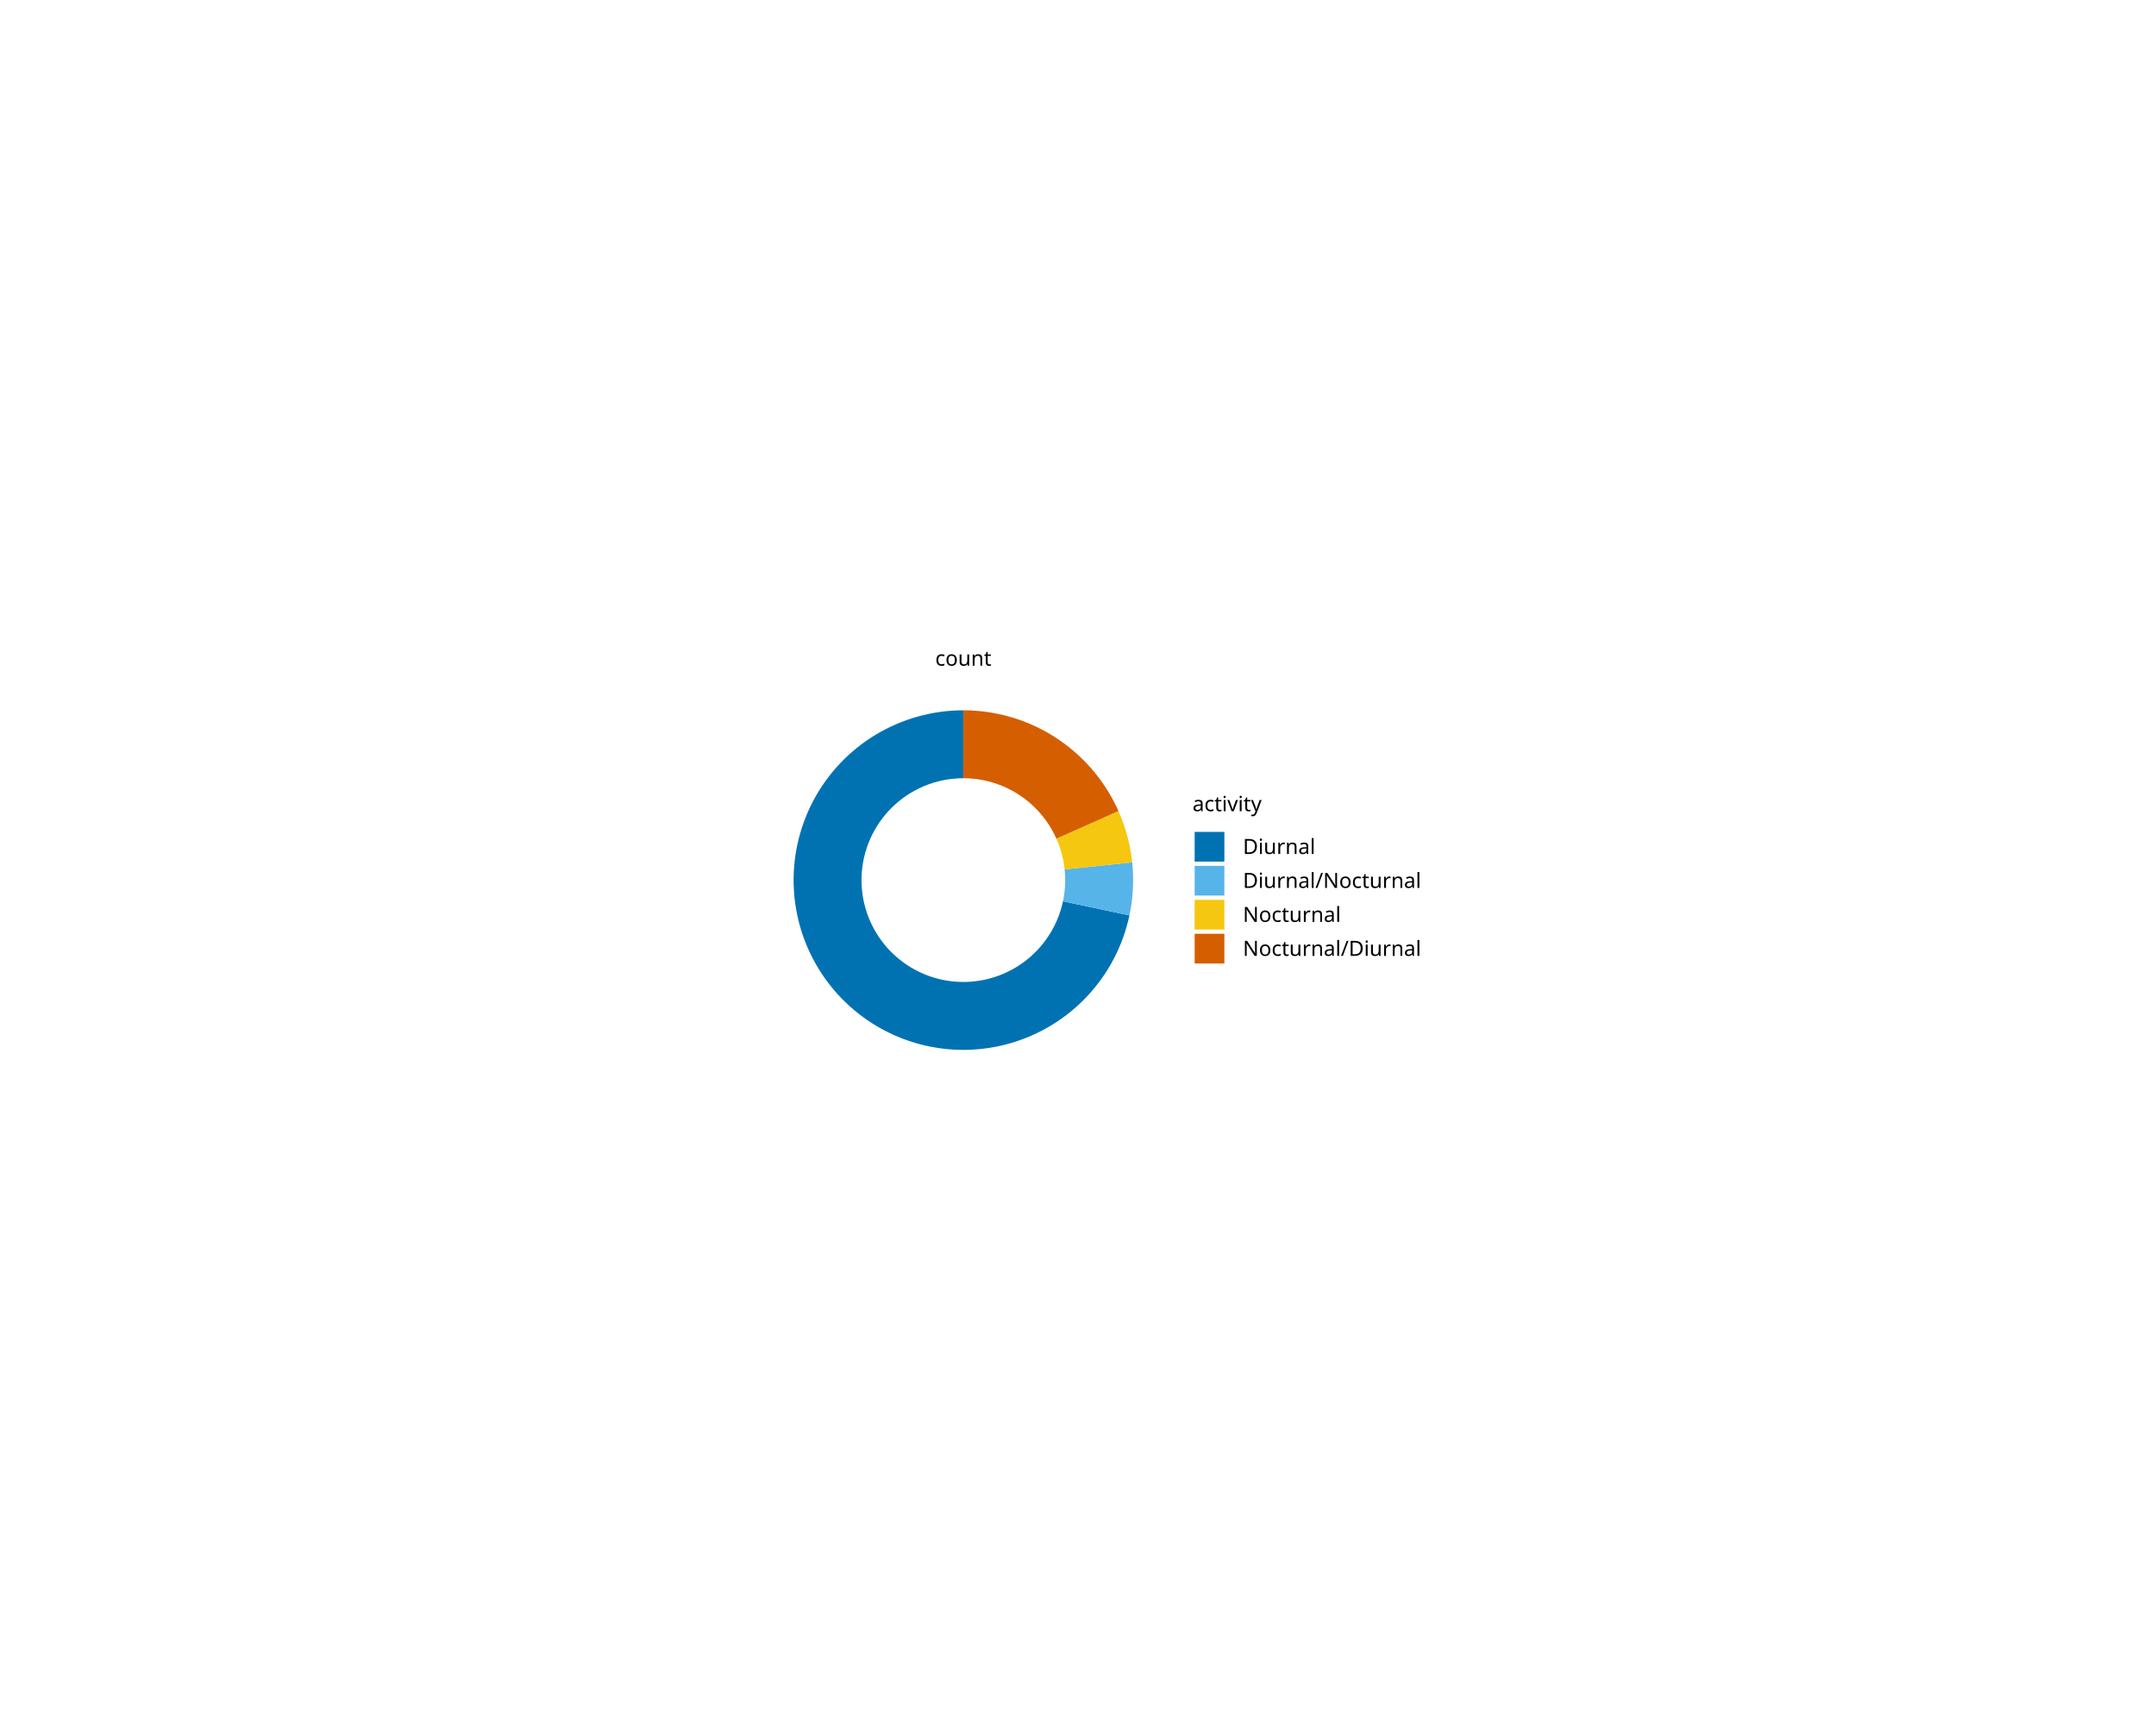
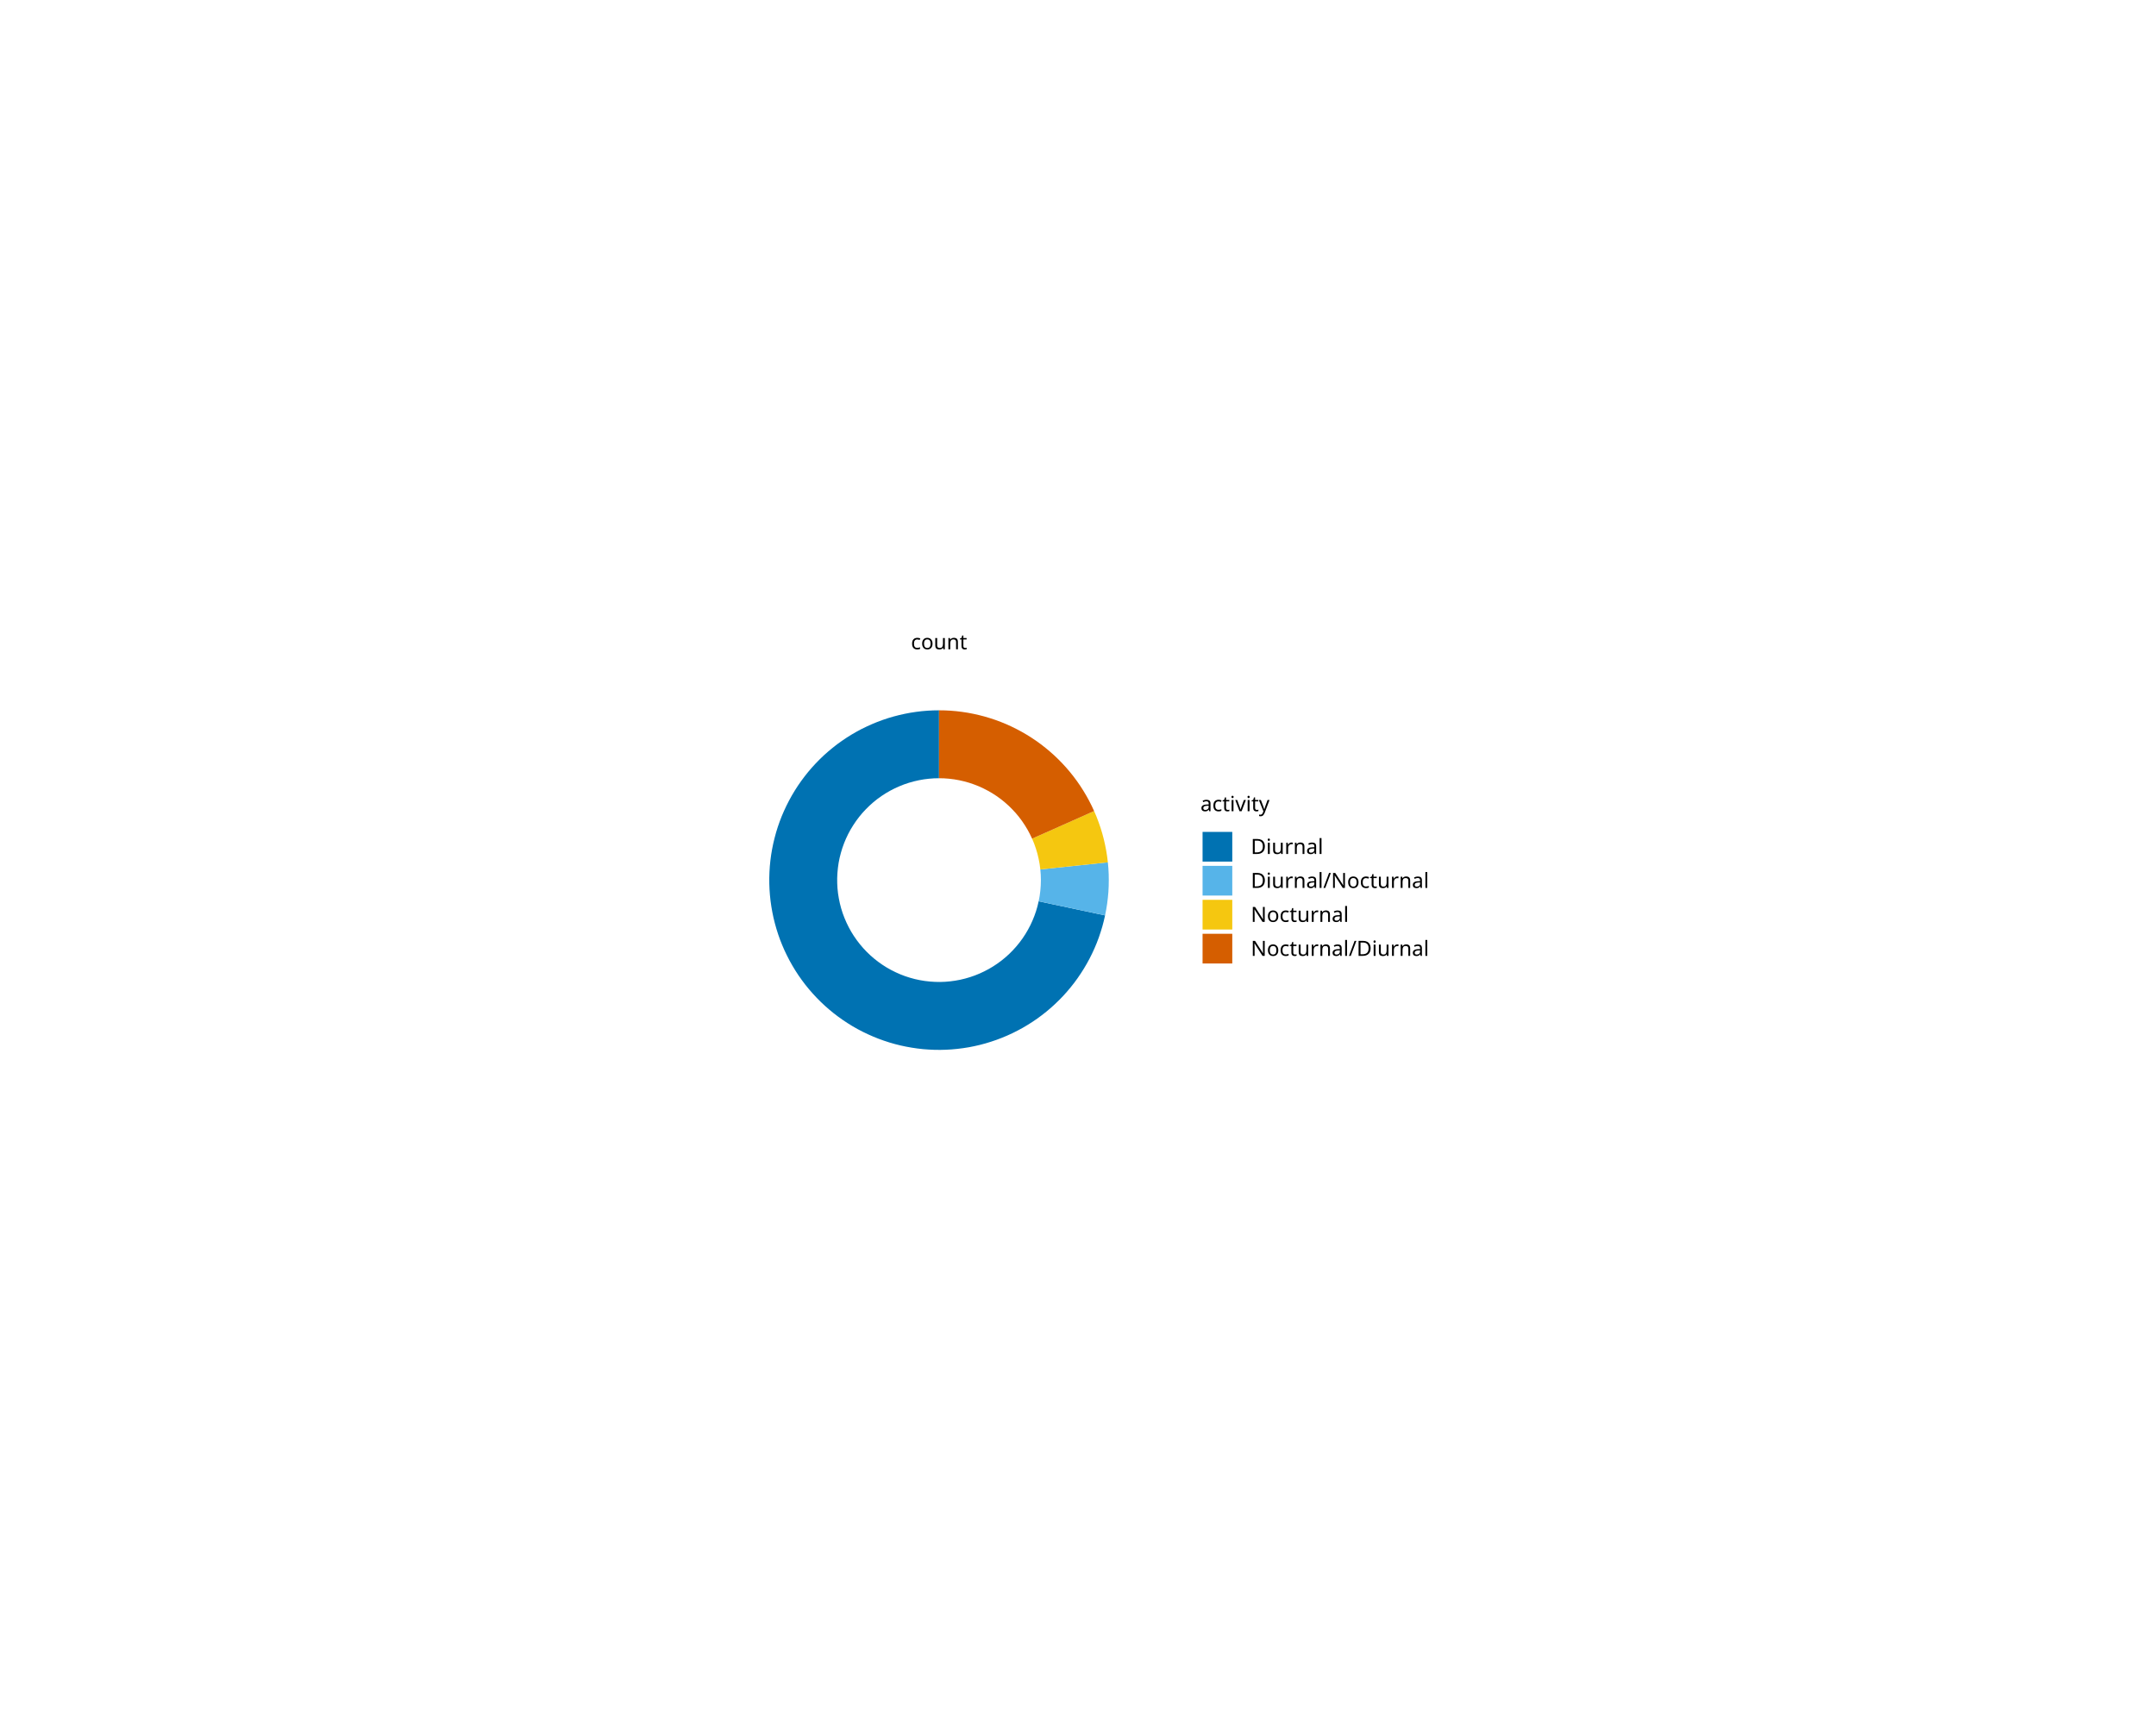
<svg xmlns="http://www.w3.org/2000/svg" class="svglite" data-engine-version="2.0" width="720.00pt" height="576.00pt" viewBox="0 0 720.00 576.00">
  <defs>
    <style type="text/css">
    .svglite line, .svglite polyline, .svglite polygon, .svglite path, .svglite rect, .svglite circle {
      fill: none;
      stroke: #000000;
      stroke-linecap: round;
      stroke-linejoin: round;
      stroke-miterlimit: 10.00;
    }
  </style>
  </defs>
  <rect width="100%" height="100%" style="stroke: none; fill: #FFFFFF;" />
  <defs>
    <clipPath id="cpMC4wMHw3MjAuMDB8MC4wMHw1NzYuMDA=">
      <rect x="0.00" y="0.00" width="720.00" height="576.00" />
    </clipPath>
  </defs>
  <g clip-path="url(#cpMC4wMHw3MjAuMDB8MC4wMHw1NzYuMDA=)">
</g>
  <defs>
-     <clipPath id="cpMjUwLjg1fDQ2OS4xNXwyMTEuMjZ8MzY0Ljc0">
-       <rect x="250.85" y="211.26" width="218.30" height="153.48" />
+     <clipPath id="cpMjQxLjMxfDQ3OC42OXwyMDkuODR8MzY2LjE2">
+       <rect x="241.31" y="209.84" width="237.39" height="156.32" />
    </clipPath>
  </defs>
-   <g clip-path="url(#cpMjUwLjg1fDQ2OS4xNXwyMTEuMjZ8MzY0Ljc0)">
-     <rect x="250.85" y="211.26" width="218.30" height="153.48" style="stroke-width: 0.00; stroke: none;" />
+   <g clip-path="url(#cpMjQxLjMxfDQ3OC42OXwyMDkuODR8MzY2LjE2)">
+     <rect x="241.31" y="209.84" width="237.39" height="156.32" style="stroke-width: 1.07; stroke: none;" />
  </g>
  <g clip-path="url(#cpMC4wMHw3MjAuMDB8MC4wMHw1NzYuMDA=)">
-     <polygon points="321.71,259.86 321.71,257.34 321.71,254.82 321.71,252.30 321.71,249.78 321.71,247.26 321.71,244.74 321.71,242.22 321.71,239.70 321.71,237.18 319.80,237.21 317.88,237.31 315.97,237.47 314.06,237.70 312.16,237.99 310.28,238.35 308.40,238.77 306.55,239.25 304.71,239.79 302.88,240.40 301.09,241.07 299.31,241.80 297.56,242.59 295.84,243.43 294.14,244.34 292.48,245.30 290.86,246.32 289.26,247.39 287.71,248.51 286.19,249.69 284.72,250.92 283.28,252.19 281.90,253.52 280.55,254.89 279.26,256.31 278.01,257.77 276.81,259.27 275.67,260.81 274.57,262.38 273.53,264.00 272.55,265.64 271.62,267.33 270.75,269.04 269.94,270.78 269.19,272.54 268.50,274.33 267.87,276.14 267.30,277.98 266.79,279.83 266.35,281.70 265.96,283.58 265.65,285.47 265.40,287.37 265.21,289.28 265.08,291.20 265.03,293.12 265.03,295.04 265.11,296.95 265.24,298.87 265.44,300.78 265.71,302.68 266.04,304.57 266.43,306.45 266.89,308.31 267.41,310.16 267.99,311.99 268.64,313.80 269.34,315.58 270.11,317.34 270.93,319.07 271.81,320.78 272.75,322.45 273.75,324.09 274.80,325.70 275.90,327.27 277.06,328.80 278.27,330.29 279.52,331.74 280.83,333.15 282.18,334.51 283.58,335.83 285.02,337.09 286.51,338.31 288.03,339.48 289.59,340.59 291.19,341.65 292.83,342.66 294.50,343.61 296.20,344.50 297.92,345.33 299.68,346.11 301.46,346.83 303.26,347.48 305.09,348.08 306.93,348.61 308.79,349.08 310.67,349.48 312.56,349.82 314.46,350.10 316.37,350.32 318.28,350.46 320.20,350.55 322.12,350.57 324.04,350.52 325.95,350.41 327.86,350.23 329.77,349.99 331.66,349.69 333.55,349.32 335.42,348.89 337.27,348.39 339.11,347.83 340.92,347.21 342.72,346.53 344.49,345.79 346.23,344.99 347.95,344.13 349.63,343.22 351.29,342.24 352.91,341.21 354.49,340.13 356.04,338.99 357.55,337.81 359.02,336.57 360.44,335.28 361.82,333.95 363.15,332.57 364.44,331.14 365.67,329.67 366.86,328.17 368.00,326.62 369.08,325.03 370.11,323.41 371.08,321.76 371.99,320.07 372.85,318.35 373.65,316.61 374.39,314.84 375.07,313.04 375.69,311.22 376.24,309.39 376.74,307.53 377.17,305.66 374.70,305.14 372.24,304.61 369.77,304.09 367.31,303.57 364.85,303.04 362.38,302.52 359.92,302.00 357.45,301.47 354.99,300.95 354.59,302.60 354.11,304.24 353.56,305.84 352.92,307.42 352.20,308.96 351.41,310.47 350.54,311.93 349.60,313.35 348.59,314.72 347.52,316.04 346.38,317.30 345.17,318.51 343.91,319.65 342.59,320.73 341.23,321.74 339.81,322.68 338.34,323.55 336.84,324.34 335.30,325.06 333.72,325.70 332.11,326.26 330.48,326.74 328.83,327.14 327.15,327.45 325.47,327.68 323.77,327.83 322.07,327.89 320.37,327.86 318.67,327.75 316.98,327.56 315.30,327.28 313.64,326.92 312.00,326.47 310.38,325.95 308.79,325.34 307.23,324.65 305.71,323.89 304.23,323.05 302.79,322.14 301.40,321.16 300.06,320.11 298.78,318.99 297.55,317.82 296.38,316.58 295.28,315.28 294.24,313.93 293.27,312.53 292.38,311.09 291.55,309.60 290.80,308.07 290.13,306.51 289.54,304.91 289.03,303.29 288.60,301.64 288.25,299.98 287.99,298.30 287.81,296.60 287.71,294.90 287.71,293.20 287.78,291.50 287.94,289.81 288.19,288.12 288.52,286.45 288.93,284.80 289.43,283.18 290.00,281.57 290.66,280.00 291.39,278.47 292.20,276.97 293.08,275.52 294.03,274.11 295.06,272.75 296.15,271.44 297.30,270.19 298.52,269.00 299.79,267.87 301.12,266.80 302.50,265.81 303.92,264.88 305.40,264.03 306.91,263.25 308.46,262.55 310.04,261.92 311.66,261.38 313.29,260.92 314.95,260.54 316.63,260.24 318.32,260.03 320.01,259.90 " style="stroke-width: 1.07; stroke: none; stroke-linecap: butt; stroke-linejoin: miter; fill: #0072B2;" />
-     <polygon points="354.99,300.95 357.45,301.47 359.92,302.00 362.38,302.52 364.85,303.04 367.31,303.57 369.77,304.09 372.24,304.61 374.70,305.14 377.17,305.66 377.55,303.72 377.86,301.77 378.10,299.80 378.27,297.83 378.37,295.85 378.41,293.88 378.37,291.90 378.27,289.92 378.10,287.95 375.59,288.21 373.09,288.48 370.58,288.74 368.07,289.00 365.57,289.27 363.06,289.53 360.56,289.79 358.05,290.06 355.54,290.32 355.68,292.09 355.73,293.88 355.68,295.66 355.54,297.43 355.31,299.20 " style="stroke-width: 1.07; stroke: none; stroke-linecap: butt; stroke-linejoin: miter; fill: #56B4E9;" />
-     <polygon points="355.54,290.32 358.05,290.06 360.56,289.79 363.06,289.53 365.57,289.27 368.07,289.00 370.58,288.74 373.09,288.48 375.59,288.21 378.10,287.95 377.86,285.98 377.55,284.03 377.17,282.09 376.72,280.16 376.21,278.25 375.63,276.36 374.99,274.48 374.28,272.64 373.51,270.82 371.20,271.84 368.90,272.87 366.60,273.89 364.30,274.92 362.00,275.94 359.70,276.97 357.39,277.99 355.09,279.01 352.79,280.04 353.47,281.68 354.07,283.36 354.57,285.07 354.99,286.80 355.31,288.55 " style="stroke-width: 1.07; stroke: none; stroke-linecap: butt; stroke-linejoin: miter; fill: #F5C710;" />
-     <polygon points="352.79,280.04 355.09,279.01 357.39,277.99 359.70,276.97 362.00,275.94 364.30,274.92 366.60,273.89 368.90,272.87 371.20,271.84 373.51,270.82 372.70,269.07 371.83,267.36 370.90,265.68 369.92,264.03 368.88,262.41 367.78,260.83 366.64,259.29 365.44,257.79 364.19,256.33 362.90,254.91 361.55,253.54 360.17,252.21 358.73,250.94 357.26,249.71 355.74,248.53 354.18,247.40 352.59,246.33 350.96,245.31 349.30,244.35 347.61,243.44 345.88,242.59 344.13,241.80 342.36,241.07 340.56,240.40 338.73,239.80 336.89,239.25 335.03,238.77 333.16,238.35 331.27,237.99 329.37,237.70 327.47,237.47 325.55,237.31 323.64,237.21 321.71,237.18 321.71,239.70 321.71,242.22 321.71,244.74 321.71,247.26 321.71,249.78 321.71,252.30 321.71,254.82 321.71,257.34 321.71,259.86 323.42,259.90 325.12,260.03 326.81,260.24 328.48,260.54 330.14,260.92 331.78,261.38 333.40,261.93 334.98,262.55 336.53,263.26 338.05,264.04 339.52,264.89 340.95,265.82 342.33,266.82 343.66,267.88 344.93,269.02 346.15,270.21 347.30,271.46 348.39,272.77 349.41,274.13 350.37,275.54 351.25,277.00 352.06,278.50 " style="stroke-width: 1.07; stroke: none; stroke-linecap: butt; stroke-linejoin: miter; fill: #D55E00;" />
-     <text x="398.25" y="270.87" style="font-size: 7.00px; font-family: sans;" textLength="21.40px" lengthAdjust="spacingAndGlyphs">activity</text>
-     <rect x="398.96" y="277.78" width="9.92" height="9.92" style="stroke-width: 1.07; stroke: none; stroke-linecap: butt; stroke-linejoin: miter; fill: #0072B2;" />
-     <rect x="398.96" y="289.12" width="9.92" height="9.92" style="stroke-width: 1.07; stroke: none; stroke-linecap: butt; stroke-linejoin: miter; fill: #56B4E9;" />
-     <rect x="398.96" y="300.46" width="9.92" height="9.92" style="stroke-width: 1.07; stroke: none; stroke-linecap: butt; stroke-linejoin: miter; fill: #F5C710;" />
-     <rect x="398.96" y="311.80" width="9.92" height="9.92" style="stroke-width: 1.07; stroke: none; stroke-linecap: butt; stroke-linejoin: miter; fill: #D55E00;" />
-     <text x="415.07" y="285.15" style="font-size: 7.00px; font-family: sans;" textLength="22.18px" lengthAdjust="spacingAndGlyphs">Diurnal</text>
-     <text x="415.07" y="296.49" style="font-size: 7.00px; font-family: sans;" textLength="54.08px" lengthAdjust="spacingAndGlyphs">Diurnal/Nocturnal</text>
-     <text x="415.07" y="307.83" style="font-size: 7.00px; font-family: sans;" textLength="29.96px" lengthAdjust="spacingAndGlyphs">Nocturnal</text>
-     <text x="415.07" y="319.17" style="font-size: 7.00px; font-family: sans;" textLength="54.08px" lengthAdjust="spacingAndGlyphs">Nocturnal/Diurnal</text>
-     <text x="321.71" y="222.28" text-anchor="middle" style="font-size: 7.00px; font-family: sans;" textLength="17.13px" lengthAdjust="spacingAndGlyphs">count</text>
+     <polygon points="313.59,237.18 311.67,237.21 309.74,237.31 307.82,237.48 305.91,237.70 304.01,238.00 302.12,238.36 300.24,238.78 298.38,239.26 296.53,239.81 294.70,240.42 292.90,241.09 291.12,241.83 289.36,242.62 287.64,243.47 285.94,244.38 284.28,245.35 282.65,246.37 281.05,247.45 279.49,248.58 277.97,249.77 276.50,251.00 275.06,252.29 273.67,253.62 272.33,255.00 271.03,256.42 269.79,257.89 268.59,259.39 267.44,260.94 266.35,262.53 265.31,264.15 264.33,265.81 263.41,267.50 262.54,269.21 261.73,270.96 260.99,272.74 260.30,274.54 259.67,276.36 259.11,278.20 258.61,280.06 258.17,281.93 257.80,283.82 257.49,285.72 257.24,287.63 257.06,289.55 256.95,291.47 256.90,293.39 256.92,295.32 257.00,297.24 257.14,299.16 257.36,301.08 257.63,302.98 257.98,304.88 258.38,306.76 258.85,308.63 259.38,310.48 259.98,312.31 260.63,314.12 261.35,315.90 262.13,317.66 262.97,319.40 263.86,321.10 264.82,322.78 265.83,324.42 266.89,326.02 268.01,327.59 269.18,329.11 270.40,330.60 271.67,332.05 273.00,333.45 274.36,334.80 275.77,336.11 277.23,337.37 278.73,338.58 280.27,339.74 281.84,340.85 283.46,341.90 285.11,342.89 286.79,343.83 288.50,344.71 290.24,345.54 292.01,346.30 293.80,347.00 295.61,347.64 297.45,348.22 299.31,348.74 301.18,349.19 303.06,349.58 304.96,349.91 306.87,350.17 308.78,350.36 310.70,350.49 312.63,350.56 314.55,350.56 316.48,350.49 318.40,350.36 320.31,350.17 322.22,349.91 324.12,349.58 326.00,349.19 327.88,348.74 329.73,348.22 331.57,347.64 333.38,347.00 335.17,346.30 336.94,345.54 338.68,344.71 340.39,343.83 342.08,342.89 343.72,341.90 345.34,340.85 346.91,339.74 348.45,338.58 349.95,337.37 351.41,336.11 352.82,334.80 354.19,333.45 355.51,332.05 356.78,330.60 358.00,329.11 359.17,327.59 360.29,326.02 361.35,324.42 362.36,322.78 363.32,321.10 364.21,319.40 365.05,317.66 365.83,315.90 366.55,314.12 367.20,312.31 367.80,310.48 368.33,308.63 368.80,306.76 369.21,304.88 369.55,302.98 369.82,301.08 370.04,299.16 370.18,297.24 370.26,295.32 370.28,293.39 370.23,291.47 370.12,289.55 369.94,287.63 369.69,285.72 369.38,283.82 369.01,281.93 368.57,280.06 368.07,278.20 367.51,276.36 366.88,274.54 366.20,272.74 365.45,270.96 364.64,269.21 363.77,267.50 362.85,265.81 361.87,264.15 360.83,262.53 359.74,260.94 358.59,259.39 357.40,257.89 356.15,256.42 354.85,255.00 353.51,253.62 352.12,252.29 350.68,251.00 349.21,249.77 347.69,248.58 346.13,247.45 344.53,246.37 342.90,245.35 341.24,244.38 339.54,243.47 337.82,242.62 336.06,241.83 334.28,241.09 332.48,240.42 330.65,239.81 328.81,239.26 326.94,238.78 325.06,238.36 323.17,238.00 321.27,237.70 319.36,237.48 317.44,237.31 315.52,237.21 313.59,237.18 313.59,239.14 313.59,241.09 313.59,243.05 313.59,245.00 313.59,246.96 313.59,248.91 313.59,250.87 313.59,252.82 313.59,254.78 313.59,256.73 313.59,258.69 313.59,260.64 313.59,262.60 313.59,264.55 313.59,266.51 313.59,268.46 313.59,270.42 313.59,272.37 313.59,274.33 313.59,276.28 313.59,278.24 313.59,280.19 313.59,282.15 313.59,284.10 313.59,286.06 313.59,288.01 313.59,289.97 313.59,291.92 313.59,293.88 313.59,293.88 313.59,291.92 313.59,289.97 313.59,288.01 313.59,286.06 313.59,284.10 313.59,282.15 313.59,280.19 313.59,278.24 313.59,276.28 313.59,274.33 313.59,272.37 313.59,270.42 313.59,268.46 313.59,266.51 313.59,264.55 313.59,262.60 313.59,260.64 313.59,258.69 313.59,256.73 313.59,254.78 313.59,252.82 313.59,250.87 313.59,248.91 313.59,246.96 313.59,245.00 313.59,243.05 313.59,241.09 313.59,239.14 " style="stroke-width: 1.07; stroke: none; fill: none;" />
+     <polygon points="313.59,259.86 313.59,257.34 313.59,254.82 313.59,252.30 313.59,249.78 313.59,247.26 313.59,244.74 313.59,242.22 313.59,239.70 313.59,237.18 311.67,237.21 309.75,237.31 307.84,237.47 305.94,237.70 304.04,237.99 302.15,238.35 300.28,238.77 298.42,239.25 296.58,239.79 294.76,240.40 292.96,241.07 291.19,241.80 289.44,242.59 287.71,243.43 286.02,244.34 284.36,245.30 282.73,246.32 281.14,247.39 279.58,248.51 278.07,249.69 276.59,250.92 275.16,252.19 273.77,253.52 272.43,254.89 271.13,256.31 269.88,257.77 268.69,259.27 267.54,260.81 266.45,262.38 265.41,264.00 264.43,265.64 263.50,267.33 262.63,269.04 261.82,270.78 261.06,272.54 260.37,274.33 259.74,276.14 259.17,277.98 258.67,279.83 258.22,281.70 257.84,283.58 257.52,285.47 257.27,287.37 257.08,289.28 256.96,291.20 256.90,293.12 256.91,295.04 256.98,296.95 257.12,298.87 257.32,300.78 257.59,302.68 257.92,304.57 258.31,306.45 258.77,308.31 259.29,310.16 259.87,311.99 260.51,313.80 261.22,315.58 261.98,317.34 262.81,319.07 263.69,320.78 264.63,322.45 265.62,324.09 266.67,325.70 267.78,327.27 268.93,328.80 270.14,330.29 271.40,331.74 272.71,333.15 274.06,334.51 275.46,335.83 276.90,337.09 278.38,338.31 279.91,339.48 281.47,340.59 283.07,341.65 284.70,342.66 286.37,343.61 288.07,344.50 289.80,345.33 291.56,346.11 293.34,346.83 295.14,347.48 296.97,348.08 298.81,348.61 300.67,349.08 302.55,349.48 304.44,349.82 306.33,350.10 308.24,350.32 310.16,350.46 312.07,350.55 313.99,350.57 315.91,350.52 317.83,350.41 319.74,350.23 321.64,349.99 323.54,349.69 325.42,349.32 327.29,348.89 329.15,348.39 330.98,347.83 332.80,347.21 334.59,346.53 336.36,345.79 338.11,344.99 339.82,344.13 341.51,343.22 343.16,342.24 344.79,341.21 346.37,340.13 347.92,338.99 349.42,337.81 350.89,336.57 352.31,335.28 353.69,333.95 355.03,332.57 356.31,331.14 357.55,329.67 358.74,328.17 359.87,326.62 360.95,325.03 361.98,323.41 362.95,321.76 363.87,320.07 364.73,318.35 365.53,316.61 366.27,314.84 366.95,313.04 367.56,311.22 368.12,309.39 368.61,307.53 369.04,305.66 366.58,305.14 364.12,304.61 361.65,304.09 359.19,303.57 356.72,303.04 354.26,302.52 351.79,302.00 349.33,301.47 346.86,300.95 346.47,302.60 345.99,304.24 345.43,305.84 344.79,307.42 344.08,308.96 343.28,310.47 342.42,311.93 341.48,313.35 340.47,314.72 339.39,316.04 338.25,317.30 337.05,318.51 335.79,319.65 334.47,320.73 333.10,321.74 331.68,322.68 330.22,323.55 328.71,324.34 327.17,325.06 325.60,325.70 323.99,326.26 322.36,326.74 320.70,327.14 319.03,327.45 317.34,327.68 315.65,327.83 313.95,327.89 312.25,327.86 310.55,327.75 308.86,327.56 307.18,327.28 305.51,326.92 303.87,326.47 302.25,325.95 300.66,325.34 299.11,324.65 297.59,323.89 296.10,323.05 294.67,322.14 293.28,321.16 291.94,320.11 290.65,318.99 289.43,317.82 288.26,316.58 287.16,315.28 286.12,313.93 285.15,312.53 284.25,311.09 283.43,309.60 282.68,308.07 282.01,306.51 281.41,304.91 280.90,303.29 280.47,301.64 280.13,299.98 279.86,298.30 279.68,296.60 279.59,294.90 279.58,293.20 279.66,291.50 279.82,289.81 280.06,288.12 280.39,286.45 280.81,284.80 281.30,283.18 281.88,281.57 282.53,280.00 283.26,278.47 284.07,276.97 284.96,275.52 285.91,274.11 286.93,272.75 288.02,271.44 289.18,270.19 290.39,269.00 291.66,267.87 292.99,266.80 294.37,265.81 295.80,264.88 297.27,264.03 298.79,263.25 300.34,262.55 301.92,261.92 303.53,261.38 305.17,260.92 306.83,260.54 308.50,260.24 310.19,260.03 311.89,259.90 " style="stroke-width: 1.07; stroke: none; stroke-linecap: butt; stroke-linejoin: miter; fill: #0072B2;" />
+     <polygon points="346.86,300.95 349.33,301.47 351.79,302.00 354.26,302.52 356.72,303.04 359.19,303.57 361.65,304.09 364.12,304.61 366.58,305.14 369.04,305.66 369.42,303.72 369.73,301.77 369.97,299.80 370.15,297.83 370.25,295.85 370.28,293.88 370.25,291.90 370.15,289.92 369.97,287.95 367.47,288.21 364.96,288.48 362.46,288.74 359.95,289.00 357.44,289.27 354.94,289.53 352.43,289.79 349.93,290.06 347.42,290.32 347.56,292.09 347.61,293.88 347.56,295.66 347.42,297.43 347.19,299.20 " style="stroke-width: 1.07; stroke: none; stroke-linecap: butt; stroke-linejoin: miter; fill: #56B4E9;" />
+     <polygon points="347.42,290.32 349.93,290.06 352.43,289.79 354.94,289.53 357.44,289.27 359.95,289.00 362.46,288.74 364.96,288.48 367.47,288.21 369.97,287.95 369.73,285.98 369.42,284.03 369.04,282.09 368.60,280.16 368.09,278.25 367.51,276.36 366.86,274.48 366.16,272.64 365.38,270.82 363.08,271.84 360.78,272.87 358.48,273.89 356.17,274.92 353.87,275.94 351.57,276.97 349.27,277.99 346.97,279.01 344.67,280.04 345.35,281.68 345.94,283.36 346.45,285.07 346.86,286.80 347.19,288.55 " style="stroke-width: 1.07; stroke: none; stroke-linecap: butt; stroke-linejoin: miter; fill: #F5C710;" />
+     <polygon points="344.67,280.04 346.97,279.01 349.27,277.99 351.57,276.97 353.87,275.94 356.17,274.92 358.48,273.89 360.78,272.87 363.08,271.84 365.38,270.82 364.57,269.07 363.70,267.36 362.77,265.68 361.79,264.03 360.75,262.41 359.66,260.83 358.51,259.29 357.32,257.79 356.07,256.33 354.77,254.91 353.43,253.54 352.04,252.21 350.61,250.94 349.13,249.71 347.62,248.53 346.06,247.40 344.47,246.33 342.84,245.31 341.18,244.35 339.48,243.44 337.76,242.59 336.01,241.80 334.23,241.07 332.43,240.40 330.61,239.80 328.77,239.25 326.91,238.77 325.04,238.35 323.15,237.99 321.25,237.70 319.34,237.47 317.43,237.31 315.51,237.21 313.59,237.18 313.59,239.70 313.59,242.22 313.59,244.74 313.59,247.26 313.59,249.78 313.59,252.30 313.59,254.82 313.59,257.34 313.59,259.86 315.29,259.90 316.99,260.03 318.68,260.24 320.36,260.54 322.02,260.92 323.66,261.38 325.27,261.93 326.86,262.55 328.41,263.26 329.92,264.04 331.40,264.89 332.83,265.82 334.21,266.82 335.53,267.88 336.81,269.02 338.02,270.21 339.18,271.46 340.27,272.77 341.29,274.13 342.24,275.54 343.13,277.00 343.93,278.50 " style="stroke-width: 1.07; stroke: none; stroke-linecap: butt; stroke-linejoin: miter; fill: #D55E00;" />
+     <rect x="395.42" y="259.84" width="81.86" height="68.06" style="stroke-width: 1.07; stroke: none;" />
+     <text x="400.89" y="270.87" style="font-size: 7.00px; font-family: sans;" textLength="21.40px" lengthAdjust="spacingAndGlyphs">activity</text>
+     <rect x="400.89" y="277.07" width="11.34" height="11.34" style="stroke-width: 1.07; stroke: none;" />
+     <rect x="401.60" y="277.78" width="9.92" height="9.92" style="stroke-width: 1.07; stroke: none; stroke-linecap: butt; stroke-linejoin: miter; fill: #0072B2;" />
+     <rect x="400.89" y="288.41" width="11.34" height="11.34" style="stroke-width: 1.07; stroke: none;" />
+     <rect x="401.60" y="289.12" width="9.92" height="9.92" style="stroke-width: 1.07; stroke: none; stroke-linecap: butt; stroke-linejoin: miter; fill: #56B4E9;" />
+     <rect x="400.89" y="299.75" width="11.34" height="11.34" style="stroke-width: 1.07; stroke: none;" />
+     <rect x="401.60" y="300.46" width="9.92" height="9.92" style="stroke-width: 1.07; stroke: none; stroke-linecap: butt; stroke-linejoin: miter; fill: #F5C710;" />
+     <rect x="400.89" y="311.09" width="11.34" height="11.34" style="stroke-width: 1.07; stroke: none;" />
+     <rect x="401.60" y="311.80" width="9.92" height="9.92" style="stroke-width: 1.07; stroke: none; stroke-linecap: butt; stroke-linejoin: miter; fill: #D55E00;" />
+     <text x="417.71" y="285.15" style="font-size: 7.00px; font-family: sans;" textLength="22.18px" lengthAdjust="spacingAndGlyphs">Diurnal</text>
+     <text x="417.71" y="296.49" style="font-size: 7.00px; font-family: sans;" textLength="54.08px" lengthAdjust="spacingAndGlyphs">Diurnal/Nocturnal</text>
+     <text x="417.71" y="307.83" style="font-size: 7.00px; font-family: sans;" textLength="29.96px" lengthAdjust="spacingAndGlyphs">Nocturnal</text>
+     <text x="417.71" y="319.17" style="font-size: 7.00px; font-family: sans;" textLength="54.08px" lengthAdjust="spacingAndGlyphs">Nocturnal/Diurnal</text>
+     <text x="313.59" y="216.80" text-anchor="middle" style="font-size: 7.00px; font-family: sans;" textLength="17.13px" lengthAdjust="spacingAndGlyphs">count</text>
  </g>
</svg>
